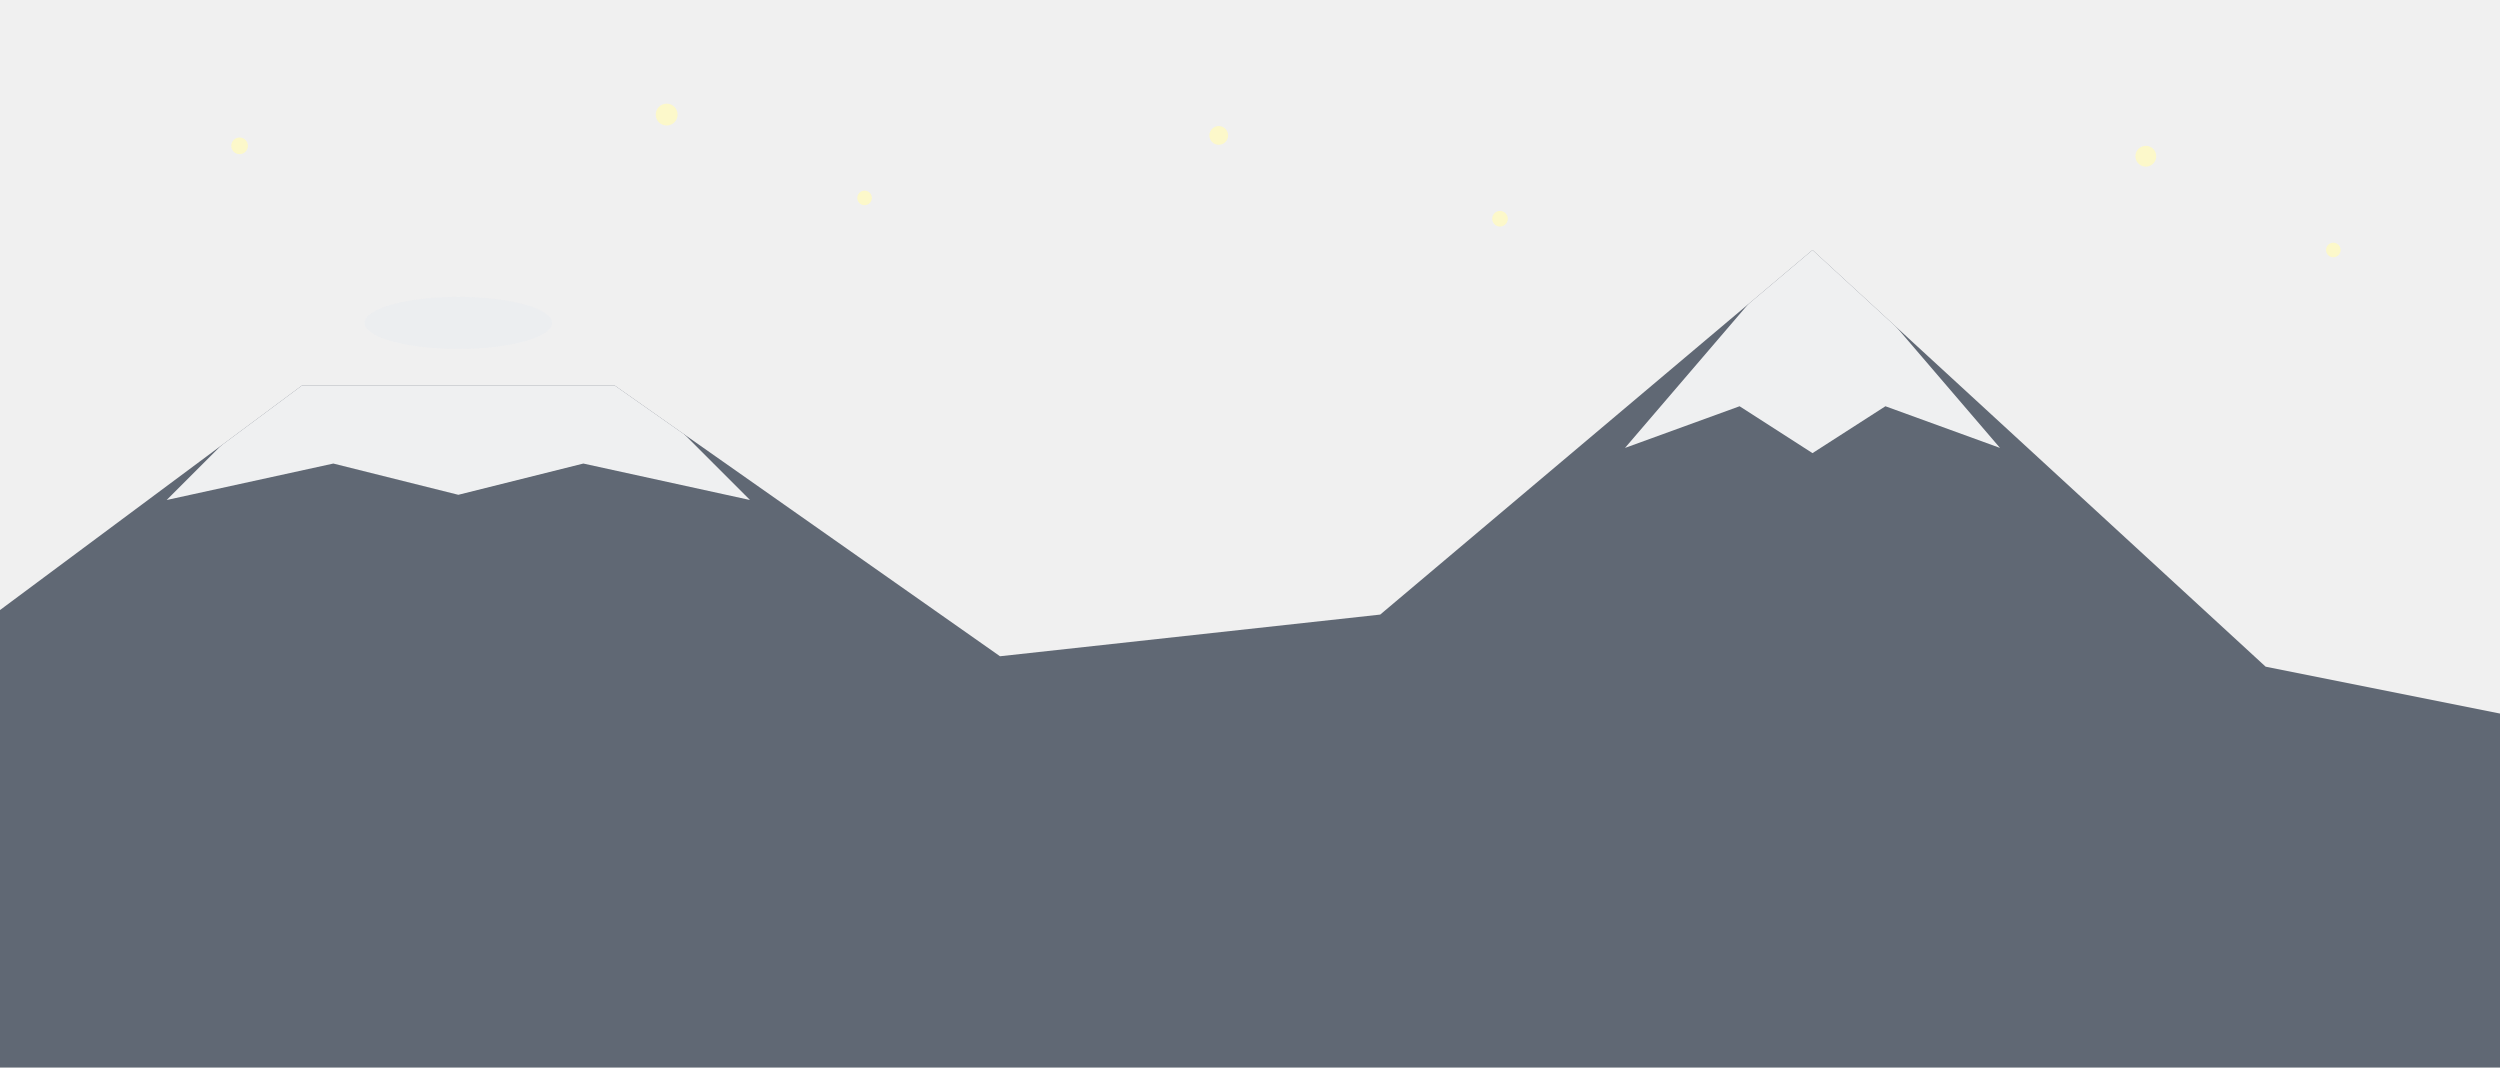
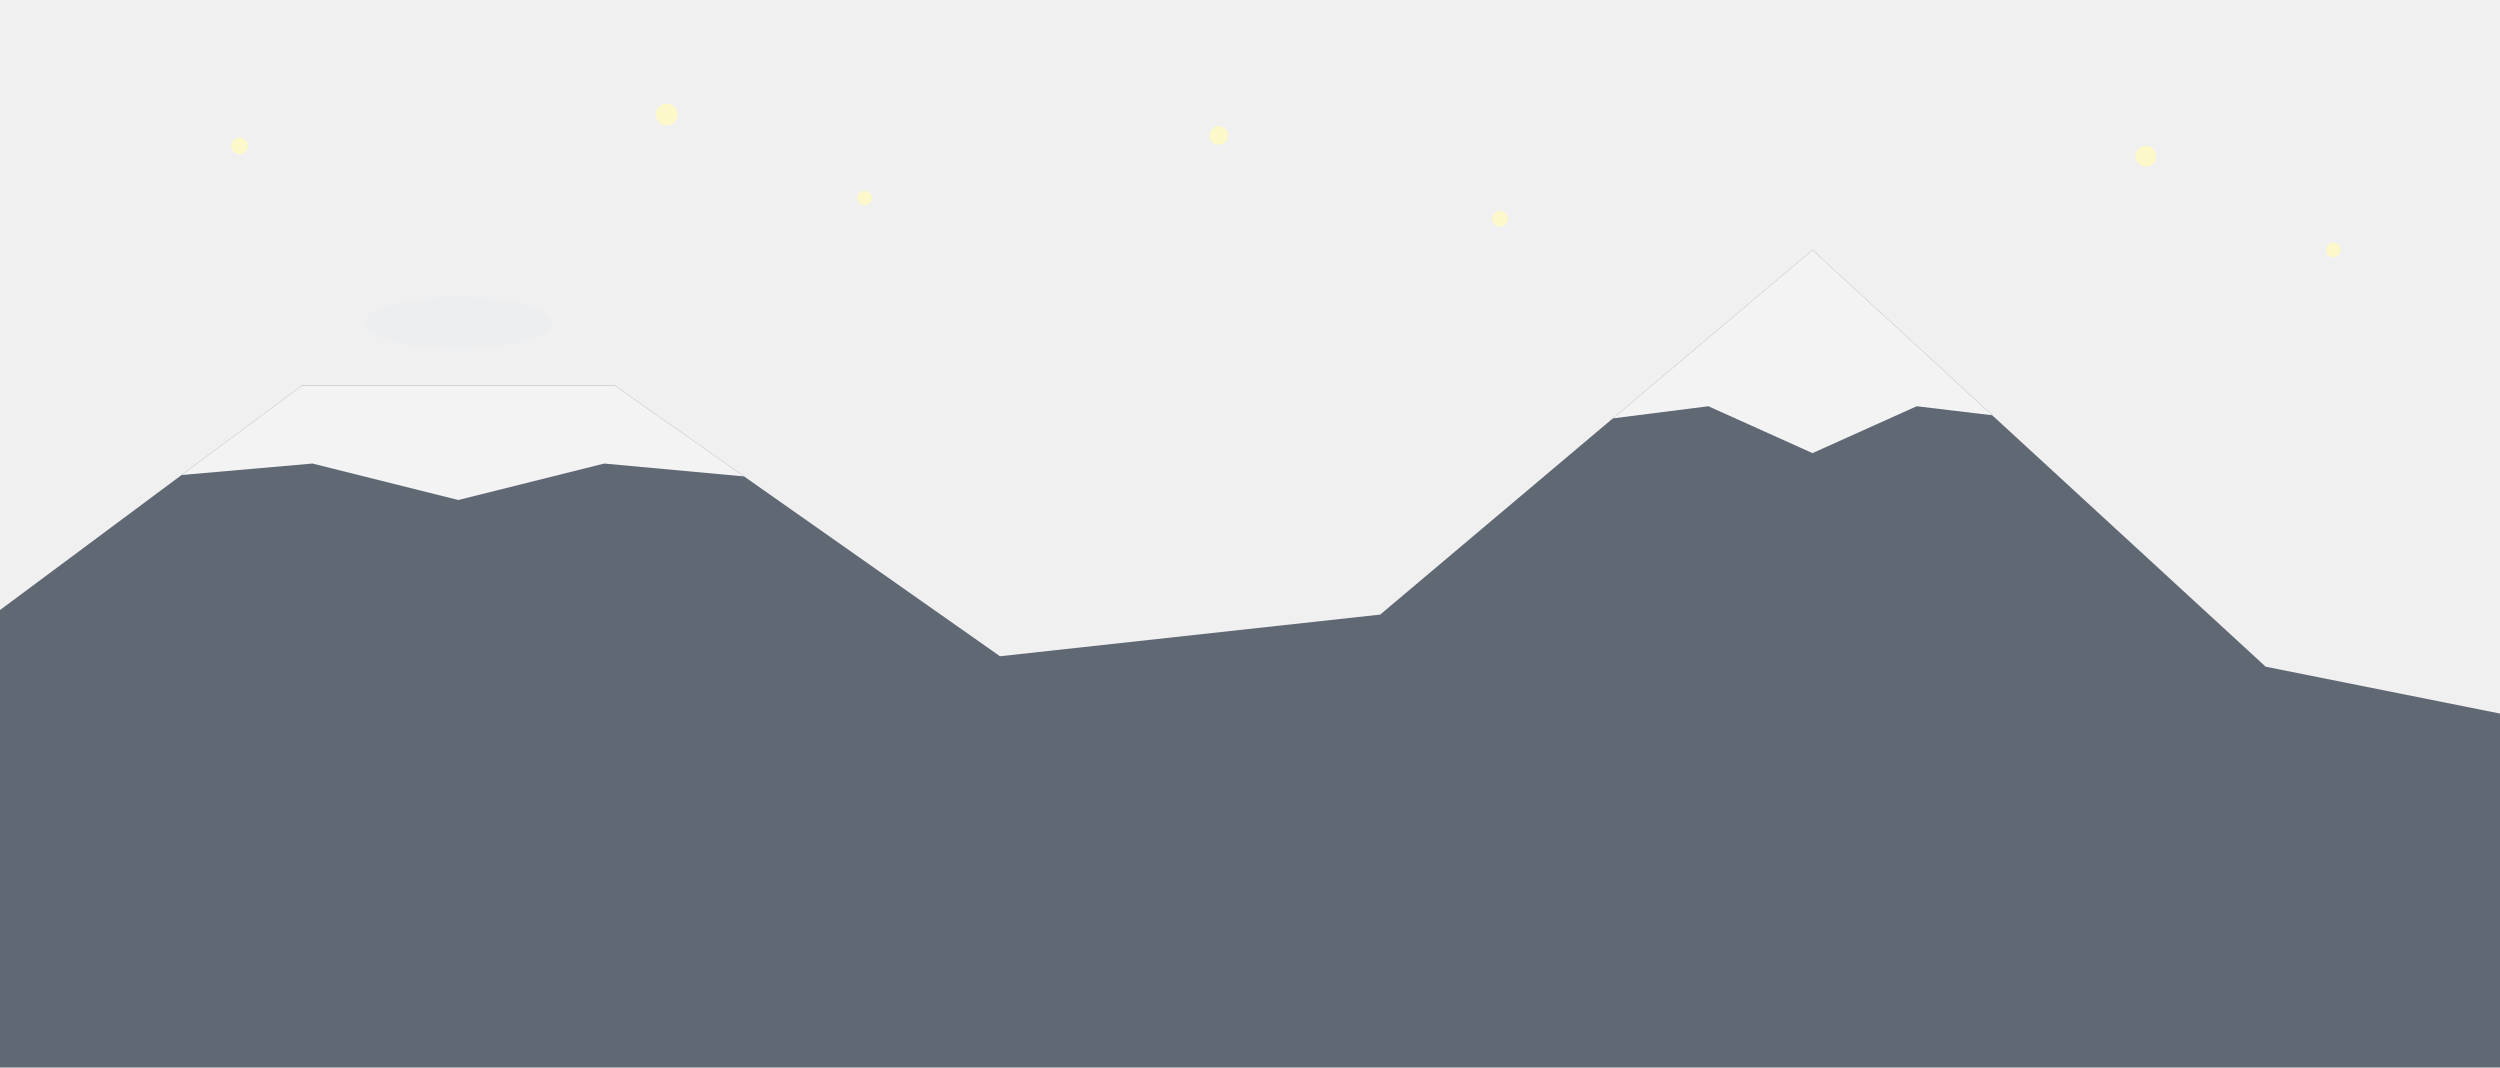
<svg xmlns="http://www.w3.org/2000/svg" viewBox="0 0 480 205" class="scene-svg" preserveAspectRatio="xMidYMax slice">
  <defs>
    <clipPath id="g2-shikotsu-clip">
      <path d="M -20,205 L -20,132 L 58,74 L 118,74 L 192,126 L 265,118 L 348,48 L 435,128 L 495,140 L 495,205 Z" />
    </clipPath>
  </defs>
  <g fill="#fef9c3" opacity="0.85">
    <circle cx="46" cy="28" r="1.6" />
    <circle cx="128" cy="22" r="2.1" />
    <circle cx="166" cy="38" r="1.4" />
    <circle cx="234" cy="26" r="1.8" />
    <circle cx="288" cy="42" r="1.5" />
    <circle cx="412" cy="30" r="2.0" />
    <circle cx="448" cy="48" r="1.4" />
  </g>
  <ellipse cx="88" cy="62" rx="18" ry="5" fill="#e2e8f0" opacity="0.28" />
  <path d="M -20,205 L -20,132 L 58,74 L 118,74 L 192,126 L 265,118 L 348,48 L 435,128 L 495,140 L 495,205 Z" fill="#1e293b" opacity="0.68" />
-   <g clip-path="url(#g2-shikotsu-clip)" fill="#ffffff" opacity="0.9">
-     <polygon points="32,96 58,70 118,70 144,96 112,89 88,95 64,89" />
-     <polygon points="312,86 348,44 384,86 362,78 348,87 334,78" />
+   <g clip-path="url(#g2-shikotsu-clip)" fill="#ffffff" opacity="0.92">
+     <polygon points="-20,96 -20,60 192,60 192,96 116,89 88,96 60,89" />
+     <polygon points="265,86 265,40 435,40 435,86 368,78 348,87 328,78" />
  </g>
</svg>
